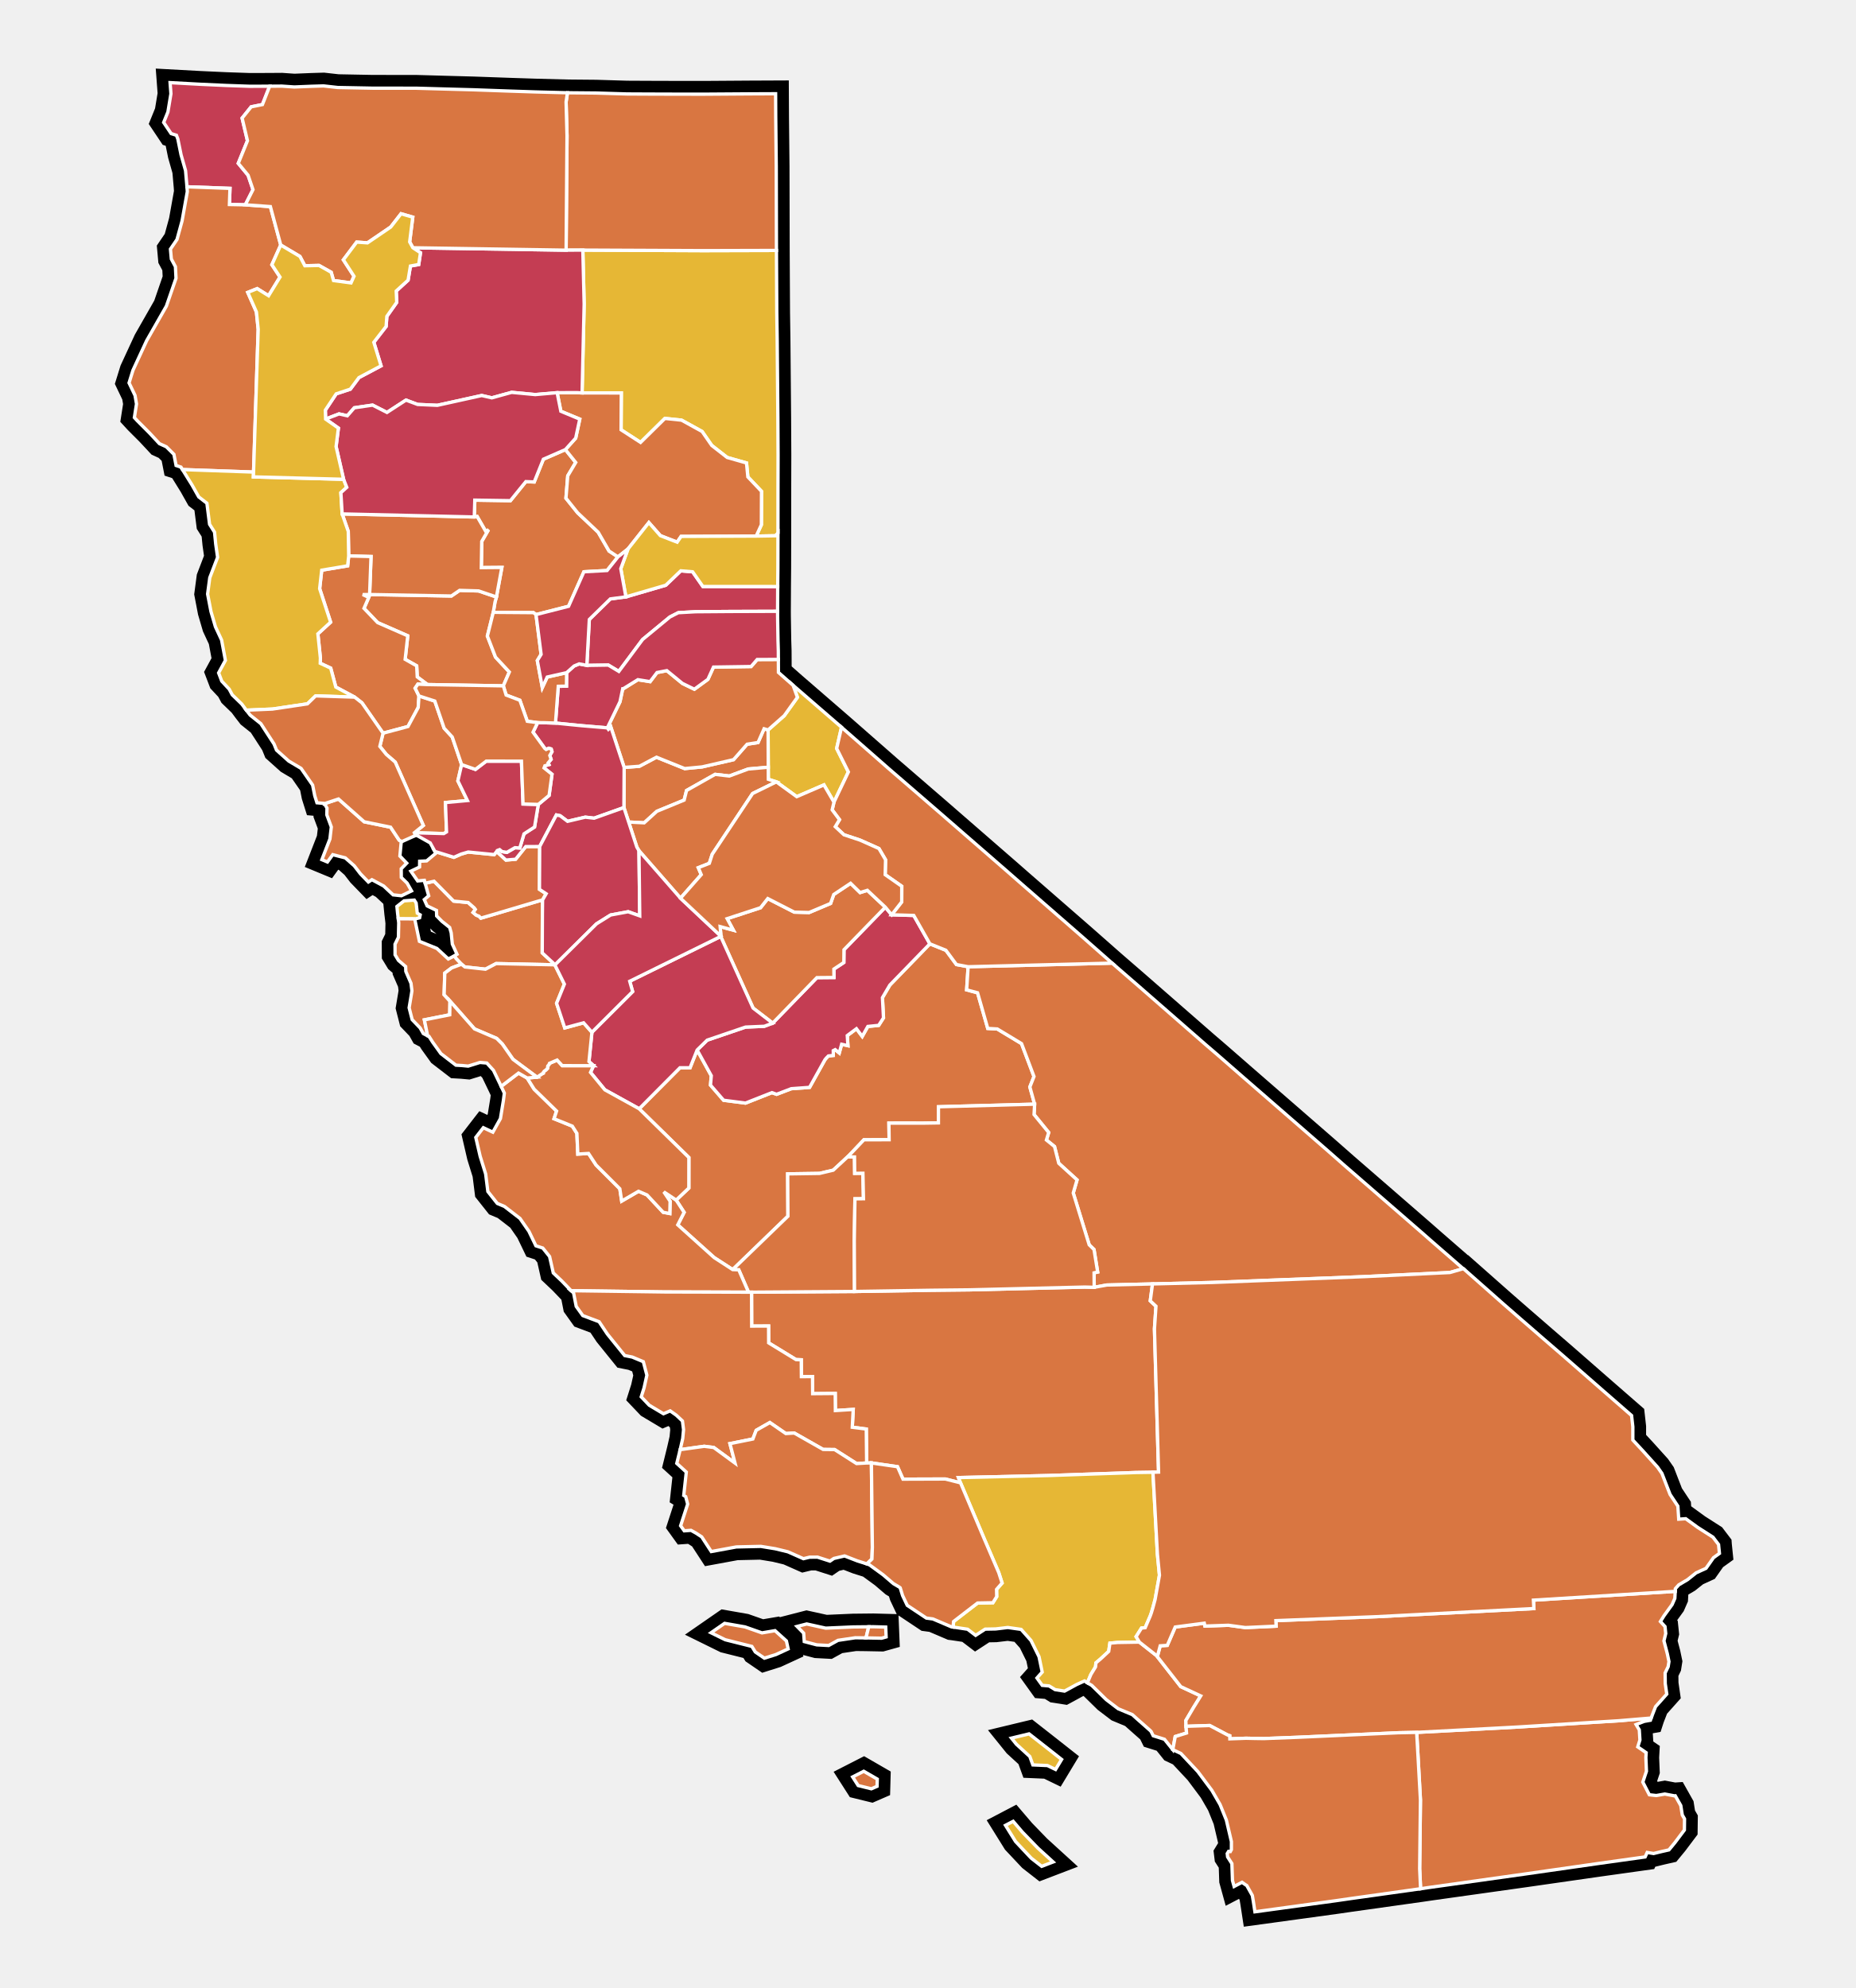
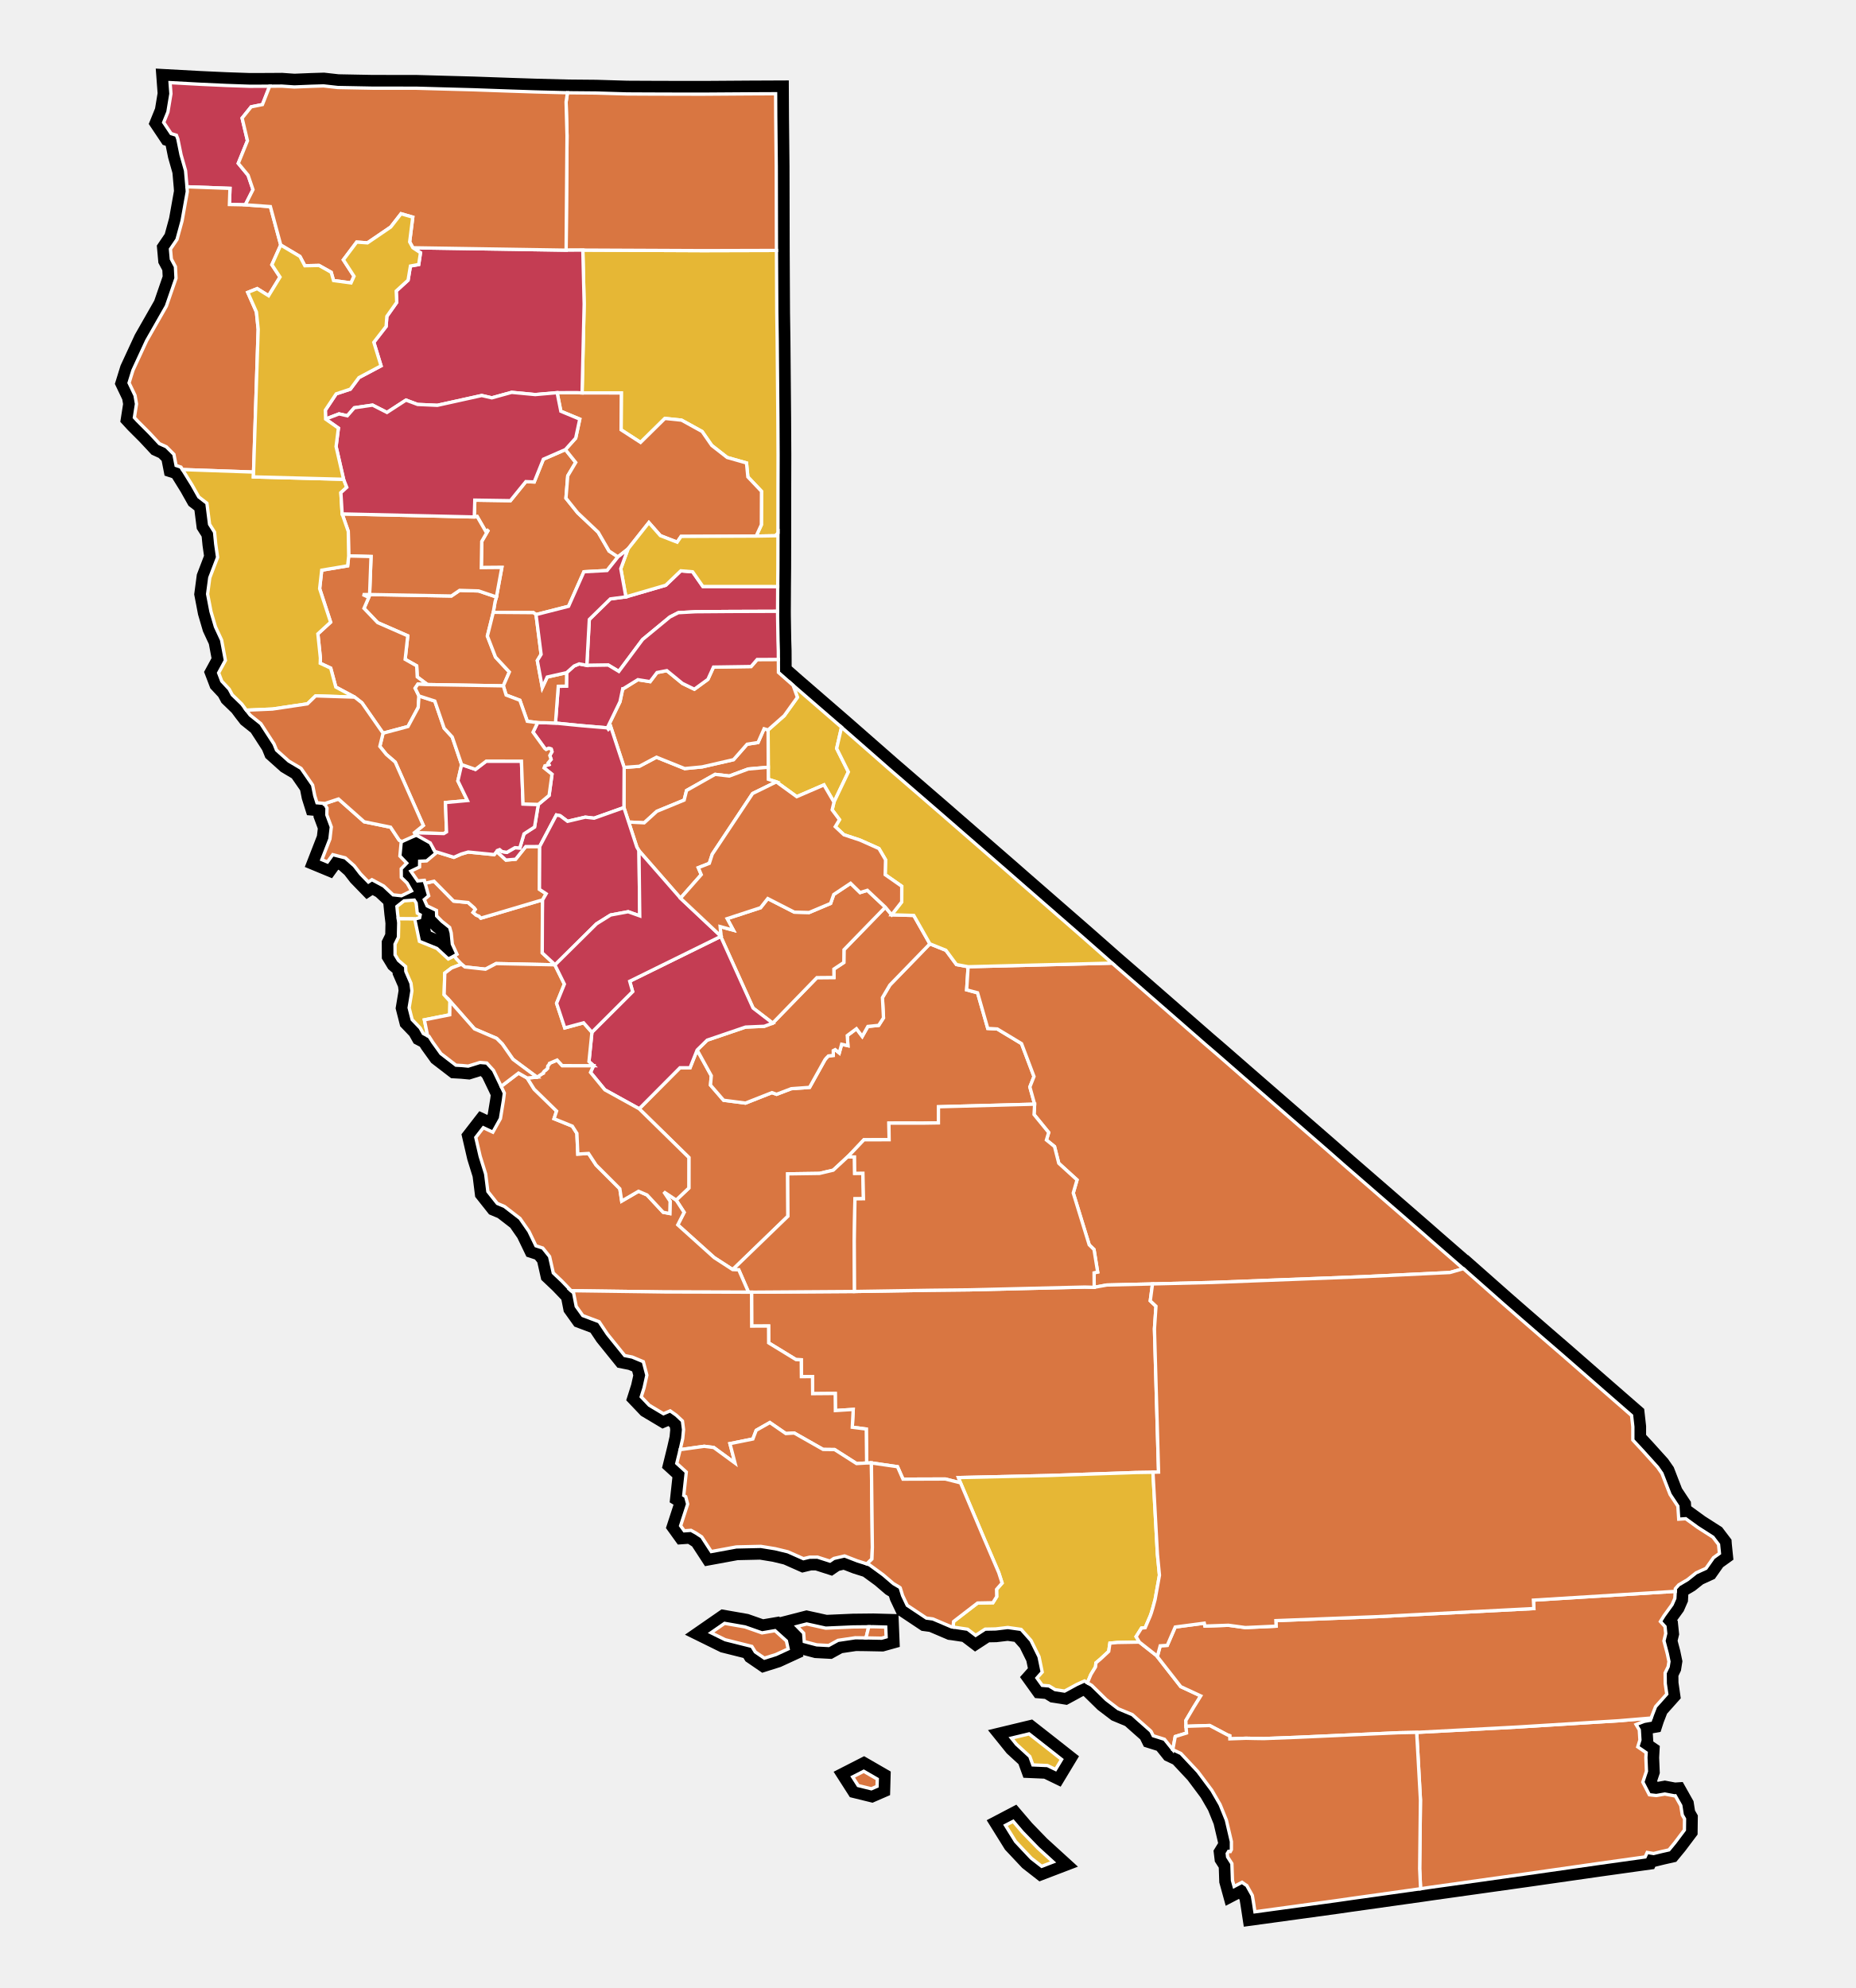
<svg xmlns="http://www.w3.org/2000/svg" id="cal-map" width="100%" height="100%" viewBox="0 0 700 750" version="1.1" xml:space="preserve" style="fill-rule:evenodd;clip-rule:evenodd;">
  <style type="text/css">
      svg#cal-map path#state-outline {
        fill: white;
        fill-rule: nonzero;
        stroke: black;
        stroke-width: 10px;
      }
      svg #county-boundaries path {
        fill-rule: nonzero;
        stroke: white;
        stroke-width: 1.25px;
      }
      svg path {
        fill: #bc3649;
      }
      /* default substantial */
      svg path.widespread {
        fill: #742a5c;
      }
      #alameda { fill: #d97641 !important; }
    #alpine { fill: #e6b735 !important; }
    #amador { fill: #d97641 !important; }
    #butte { fill: #d97641 !important; }
    #calaveras { fill: #d97641 !important; }
    #colusa { fill: #d97641 !important; }
    #contra_costa { fill: #d97641 !important; }
    #del_norte { fill: #c43d53 !important; }
    #el_dorado { fill: #d97641 !important; }
    #fresno { fill: #d97641 !important; }
    #glenn { fill: #d97641 !important; }
    #humboldt { fill: #d97641 !important; }
    #imperial { fill: #d97641 !important; }
    #inyo { fill: #d97641 !important; }
    #kern { fill: #d97641 !important; }
    #kings { fill: #d97641 !important; }
    #lake { fill: #d97641 !important; }
    #lassen { fill: #e6b735 !important; }
    #los_angeles { fill: #e6b735 !important; }
-     #madera { fill: #c43d53 !important; }
+     #madera { fill: #d97641 !important; }
    #marin { fill: #d97641 !important; }
    #mariposa { fill: #d97641 !important; }
    #mendocino { fill: #e6b735 !important; }
    #merced { fill: #c43d53 !important; }
    #modoc { fill: #d97641 !important; }
-     #mono { fill: #d97641 !important; }
+     #mono { fill: #e6b735 !important; }
    #monterey { fill: #d97641 !important; }
    #napa { fill: #d97641 !important; }
    #nevada { fill: #c43d53 !important; }
    #orange { fill: #d97641 !important; }
    #placer { fill: #c43d53 !important; }
    #plumas { fill: #d97641 !important; }
    #riverside { fill: #d97641 !important; }
    #sacramento { fill: #c43d53 !important; }
    #san_benito { fill: #d97641 !important; }
    #san_bernardino { fill: #d97641 !important; }
    #san_diego { fill: #d97641 !important; }
    #san_francisco { fill: #e6b735 !important; }
    #san_joaquin { fill: #c43d53 !important; }
    #san_luis_obispo { fill: #d97641 !important; }
-     #san_mateo { fill: #d97641 !important; }
+     #san_mateo { fill: #e6b735 !important; }
    #santa_barbara { fill: #d97641 !important; }
    #santa_clara { fill: #d97641 !important; }
    #santa_cruz { fill: #d97641 !important; }
    #shasta { fill: #c43d53 !important; }
    #sierra { fill: #e6b735 !important; }
    #siskiyou { fill: #d97641 !important; }
    #solano { fill: #c43d53 !important; }
    #sonoma { fill: #d97641 !important; }
    #stanislaus { fill: #c43d53 !important; }
    #sutter { fill: #d97641 !important; }
    #tehama { fill: #c43d53 !important; }
    #trinity { fill: #e6b735 !important; }
    #tulare { fill: #d97641 !important; }
    #tuolumne { fill: #d97641 !important; }
    #ventura { fill: #d97641 !important; }
    #yolo { fill: #d97641 !important; }
    #yuba { fill: #c43d53 !important; }
    
    </style>
  <g transform="matrix(1,0,0,1,48.6858,-223.786)">
    <g id="map-layers">
      <g id="land">
        <path id="state-outline" d="M244.715,445.062L244.665,454.412L244.675,456.227L244.823,465.394L244.944,469.296L244.987,477.464L250.519,482.332L268.692,498.068L268.793,498.157L283.514,511.061L286.365,513.566L293.401,519.641L305.472,530.072L331.622,552.808L335.865,556.527L359.777,577.365L370.864,587.136L379.886,594.95L405.955,617.709L410.726,621.808L420.616,630.437L451.77,657.523L458.56,663.496L475.866,678.516L488.258,689.278L491.093,691.773L503.33,702.423L503.434,702.417L518.373,715.624L524.652,721.099L533.706,728.956L541.012,735.265L556.02,748.381L566.848,757.813L567.326,762.061L567.323,767.067L571.074,771.109L576.665,777.307L578.303,779.66L581.365,787.566L584.314,792.018L584.635,796.915L587.286,796.74L591.763,799.996L597.557,803.705L599.665,806.478L599.678,806.659L600,809.826L597.76,811.436L594.932,815.453L591.199,817.16L587.948,819.744L584.653,821.69L583.357,823.141L583.315,824.146L583.166,826.798L582.14,829.143L579.09,833.348L577.729,835.531L579.459,837.425L579.734,840.05L579.054,842.827L580.33,847.667L580.951,850.634L580.645,852.568L579.505,854.92L579.546,858.928L580.123,862.902L575.897,867.637L574.227,871.936L573.956,872.773L571.608,873.194L568.553,874.386L569.757,876.408L569.994,880.223L569.182,882.826L572.344,885.001L572.242,886.831L572.457,892.015L571.087,896.113L573.551,900.885L576.172,901.177L579.389,900.609L583.011,901.291L583.335,901.27L585.417,904.968L585.97,908.49L586.827,909.986L586.772,914.187L583.165,918.981L580.942,921.678L578.153,922.31L575.151,923.046L572.732,922.649L571.966,924.339L554.801,926.743L526.504,930.801L490.931,935.798L487.253,936.337L460.624,940.079L455.318,940.848L441.232,942.782L424.753,945.041L424.183,941.324L423.769,938.878L421.676,935.125L421.119,934.78L419.892,933.912L416.901,935.475L416.279,933.218L416.058,926.847L414.451,924.351L414.299,923.081L414.813,922.243L415.467,922.311L415.875,921.568L415.879,918.562L414.607,913.139L413.972,910.428L411.607,904.589L408.506,899.229L403.194,892.12L396.826,885.313L393.762,883.862L390.625,879.953L386.385,878.624L385.583,877.009L385.25,876.655L380.169,872.161L378.513,870.661L373.184,868.444L368.686,865.017L363.177,859.612L361.543,858.653L360.452,857.952L357.482,859.301L354.518,860.92L352.929,861.777L349.374,861.224L348.394,860.61L347.088,859.821L344.509,859.607L342.516,856.831L344.503,854.604L343.302,848.809L340.278,842.691L336.552,838.496L331.515,837.782L326.931,838.328L322.978,838.403L319.387,840.743L316.353,838.433L310.89,837.617L310.248,837.537L303.258,834.556L300.797,834.23L293.578,829.423L291.822,825.719L290.931,822.821L290.608,822.553L288.354,821.218L284.48,817.903L279.328,814.144L278.367,813.791L274.738,812.648L269.935,810.787L265.903,811.733L264.423,812.745L259.733,811.238L256.756,811.259L254.421,811.821L248.558,809.221L243.77,808.065L238.348,807.179L229.106,807.389L219.651,809.128L216.039,803.585L213.81,802.131L212.006,801.13L209.459,801.309L208.082,799.398L210.744,791.224L210.005,788.406L209.265,787.951L210.228,779.14L206.64,775.864L207.916,770.688L208.872,766.511L209.193,763.15L208.776,759.88L206.463,757.696L204.15,756.057L201.62,757.14L196.262,753.944L193.224,750.753L194.289,747.398L195.359,742.589L194.014,737.498L189.826,735.754L186.997,735.194L180.443,727.074L177.334,722.422L171.179,720.105L168.699,716.633L167.699,711.54L166.767,710.715L163.252,707.05L160.048,704.022L158.653,697.834L156.084,694.629L153.49,693.783L150.849,688.305L147.478,683.453L141.617,678.928L138.933,677.801L135.366,673.301L134.532,666.663L132.459,660.005L130.812,652.9L133.658,649.222L137.248,650.91L140.109,645.777L141.237,638.895L141.583,636.177L140.383,633.62L137.484,627.589L134.954,624.828L132.387,624.608L127.944,625.989L125.582,625.769L123.322,625.639L117.642,621.273L114.538,616.95L113.143,614.746L112.633,614.554L111.007,613.706L109.818,611.595L106.804,608.45L105.665,603.979L106.482,599.095L106.718,597.557L106.366,594.736L104.414,590.249L104.349,588.433L101.641,586.107L100.359,583.992L100.343,579.999L101.623,577.394L101.739,571.951L101.568,570.405L101.308,568.312L101.057,565.765L103.747,563.644L107.616,563.361L108.306,564.464L108.737,568.285L109.844,568.942L109.619,570.026L107.981,570.447L107.776,570.534L109.544,578.919L116.122,581.586L120.437,585.567L122.703,584.428L123.734,583.81L121.965,579.968L121.53,575.695L120.954,573.688L118.043,571.367L116.045,569.334L115.982,567.245L112.454,565.545L111.382,563.164L113.036,561.744L111.706,556.999L111.423,555.905L108.88,556.127L106.316,552.444L109.594,550.877L109.637,548.7L111.058,548.637L112.276,548.571L115.779,545.643L115.385,545L113.623,541.79L108.417,538.874L108.111,538.959L102.9,541.301L102.697,541.296L102.176,546.731L104.755,549.417L102.682,551.552L102.714,554.819L104.903,556.953L106.569,559.891L102.771,561.718L99.627,561.378L96.043,558.032L91.628,555.662L90.288,556.538L87.315,553.472L84.954,550.419L81.58,547.431L76.846,546.22L74.846,548.982L72.74,548.109L75.785,540.293L76.309,535.768L74.61,531.185L74.677,528.645L73.711,526.985L73.713,526.895L70.892,526.637L70.056,523.982L69.258,519.966L64.897,513.67L60.242,510.903L55.633,506.771L54.696,504.473L49.706,496.783L45.69,493.569L44.244,491.706L42.514,489.379L38.918,485.9L37.786,483.774L34.982,480.773L33.788,477.644L36.352,472.919L34.915,465.242L32.592,460.257L30.899,454.476L29.638,447.892L30.453,441.745L33.408,434.037L32.69,429.016L32.252,424.549L30.375,421.576L29.372,413.636L26.292,411.254L23.787,406.8L20.154,400.94L19.597,400.011L17.745,399.395L16.92,395.183L14.072,392.347L11.458,391.154L7.68,387.096L3.14,382.548L2.011,381.32L2.813,376.172L2.257,372.967L-0,368.237L1.473,363.48L6.632,352.326L14.089,339.257L17.714,328.758L17.495,324.384L15.954,321.504L15.614,317.762L18.086,314.128L20.006,307.106L21.977,296.082L21.853,294.257L21.314,288.14L19.613,282.159L18.399,276.195L17.875,274.809L15.876,274.185L13.059,269.976L14.659,266.034L15.797,259.16L15.483,254.959L26.878,255.58L36.649,256.028L45.561,256.336L53.045,256.31L57.651,256.275L62.341,256.602L68.776,256.338L73.384,256.198L78.738,256.801L91.967,257.053L108.269,257.064L119.77,257.387L129.929,257.663L143.729,258.153L153.026,258.46L165.392,258.783L165.871,258.787L176.131,258.88L187.827,259.233L196.265,259.274L206.429,259.305L216.69,259.316L234.045,259.196L243.922,259.153L243.968,267.887L244.165,286.624L244.237,318.264L244.361,341.531L244.515,352.07L244.77,381.229L244.846,395.488L244.814,407.838L244.806,424.908L244.778,438.162L244.715,445.062ZM279.053,837.511L280.762,837.492L285.464,837.619L285.616,841.345L283.911,841.821L278.03,841.705L273.968,841.657L267.456,842.628L263.944,844.568L259.45,844.331L254.736,843.091L254.501,839.91L252.028,837.381L255.653,836.448L262.821,838.03L273.179,837.573L279.053,837.511ZM272.987,894.156L277.172,892.02L282.275,894.967L282.199,897.698L280.05,898.633L275.07,897.411L272.987,894.156ZM224.684,836.212L232.376,837.56L238.793,839.811L243.704,838.972L247.999,842.86L248.658,845.857L244.068,847.972L239.686,849.356L236.253,847.004L234.963,844.917L224.906,842.394L219.56,839.762L224.684,836.212ZM332.899,879.51L339.539,877.914L346.662,883.49L351.821,887.557L349.537,891.343L346.483,889.865L340.978,889.624L339.831,886.463L334.777,881.837L332.899,879.51ZM333.539,910.901L336.978,914.928L342.853,920.994L348.612,926.239L344.307,927.885L340.332,924.783L334.453,918.532L330.646,912.416L333.539,910.901Z" />
      </g>
      <g id="county-boundaries">
        <path id="alameda" d="M111.706,556.999L115.071,556.247L122.453,563.733L127.934,564.28L130.24,566.314L130.638,566.864L129.805,568.031L131.01,569.048L132.022,569.427L132.723,570.164L137.732,568.697L154.68,563.657L156.006,563.309L155.945,568.662L155.882,583.27L160.732,587.769L160.63,587.768L138.48,587.311L134.465,589.429L126.716,588.58L125.405,587.559L123.4,585.438L122.703,584.428L123.734,583.81L121.965,579.968L121.53,575.695L120.954,573.688L118.043,571.367L116.045,569.334L115.982,567.245L112.454,565.545L111.382,563.164L113.036,561.744L111.706,556.999Z" />
        <path id="alpine" d="M241.17,517.775L241.086,499.173L247.18,493.787L252.15,486.859L250.519,482.332L268.692,498.068L268.793,498.157L266.96,506.161L271.375,515.011L265.94,526.407L262.15,519.907L251.896,524.339L244.199,518.758L241.17,517.775Z" />
        <path id="amador" d="M186.779,513.3L192.52,512.875L198.975,509.452L209.634,513.742L216.18,513.112L228.054,510.378L233.169,504.557L237.288,503.908L239.577,498.726L241.086,499.173L241.15,513.238L233.6,513.902L226.456,516.551L221.115,515.923L210.329,522.001L209.417,525.629L199.109,529.87L194.343,534.207L188.482,533.907L186.694,528.453L186.779,513.3Z" />
        <path id="butte" d="M164.619,393.395L168.512,398.246L165.506,403.302L164.831,411.741L169.226,417.23L176.981,424.559L181.092,431.67L184.449,433.87L180.347,439.018L171.605,439.495L165.819,452.514L153.537,455.649L152.55,454.91L137.412,454.795L138.068,450.901L138.593,449.003L140.645,437.866L132.9,437.93L133.058,428.036L135.604,423.627L134.602,424.338L131.328,418.656L130.237,418.819L130.441,412.466L143.876,412.671L149.699,405.484L152.854,405.615L156.309,397.028L164.619,393.395Z" />
        <path id="calaveras" d="M188.482,533.907L194.343,534.207L199.109,529.87L209.417,525.629L210.329,522.001L221.115,515.923L226.456,516.551L233.6,513.902L241.15,513.238L241.17,517.775L244.199,518.758L235.243,523.152L220.025,546.049L218.912,549.497L214.755,551.131L215.87,553.762L208.044,562.647L192.375,544.724L191.571,543.359L188.482,533.907Z" />
        <path id="colusa" d="M90.751,448.075L121.586,448.632L124.707,446.509L131.865,446.72L138.593,449.003L138.068,450.901L137.412,454.795L135.182,463.748L138.256,471.691L143.475,477.303L141.199,482.535L112.571,482.05L108.724,479.159L108.509,474.979L104.161,472.528L105.149,463.652L93.788,458.679L88.634,453.29L90.427,449.157L88.163,448.103L90.751,448.075Z" />
        <path id="contra_costa" d="M115.385,545L122.54,547.218L125.298,545.995L127.945,545.223L137.758,546.193L138.687,545.027L142.188,548.253L145.841,547.94L149.651,543.179L154.917,543.152L154.832,559.303L157.353,560.965L156.006,563.309L154.68,563.657L137.732,568.697L132.723,570.164L132.022,569.427L131.01,569.048L129.805,568.031L130.638,566.864L130.24,566.314L127.934,564.28L122.453,563.733L115.071,556.247L111.706,556.999L111.423,555.905L108.88,556.127L106.316,552.444L109.594,550.877L109.637,548.7L111.058,548.637L112.276,548.571L115.779,545.643L115.385,545Z" />
        <path id="del_norte" d="M15.483,254.959L26.878,255.58L36.649,256.028L45.561,256.336L53.045,256.31L50.324,263.231L46.068,264.091L42.656,268.345L44.675,276.878L41.203,285.404L44.912,289.898L46.759,295.328L43.859,301.053L37.862,300.938L38.074,294.85L21.853,294.257L21.314,288.14L19.613,282.159L18.399,276.195L17.875,274.809L15.876,274.185L13.059,269.976L14.659,266.034L15.797,259.16L15.483,254.959Z" />
        <path id="el_dorado" d="M180.437,498.378L185.215,488.516L186.245,483.622L186.446,483.623L191.969,480.203L196.569,480.949L199.182,477.509L202.884,476.794L208.777,481.617L213.279,483.8L218.385,480.08L220.483,475.45L234.678,475.24L236.967,472.599L244.961,472.563L244.987,477.464L250.519,482.332L252.15,486.859L247.18,493.787L241.086,499.173L239.577,498.726L237.288,503.908L233.169,504.557L228.054,510.378L216.18,513.112L209.634,513.742L198.975,509.452L192.52,512.875L186.779,513.3L181.745,498.023L180.835,498.925L180.437,498.378Z" />
        <path id="fresno" d="M214.318,619.908L219.664,629.617L219.357,633.157L224.306,638.869L232.554,639.941L242.534,636L244.288,636.627L249.838,634.509L256.734,634.009L262.516,623.619L263.025,622.979L263.84,622.156L265.688,621.958L265.671,620.143L266.387,619.774L267.939,621.03L268.833,617.754L271.199,618.276L270.956,614.467L274.417,611.89L276.603,614.771L278.715,611.027L282.812,610.615L284.622,607.78L284.22,600.162L287.024,595.408L302.117,579.855L308.174,582.297L312.146,587.673L316.552,588.501L315.997,597.224L320.11,598.327L323.957,611.774L327.552,611.975L336.702,617.498L341.402,629.918L339.844,633.857L341.641,640.351L305.357,641.333L305.352,647.414L299.262,647.509L294.203,647.492L286.667,647.503L286.747,653.764L277.239,653.787L272.637,658.646L271.101,660.204L265.662,665.247L260.494,666.471L248.479,666.644L248.571,682.618L227.73,702.76L220.741,698.23L207.012,685.878L209.409,681.162L206.406,676.528L211.184,671.996L211.196,660.47L192.447,642.087L207.837,626.616L211.642,626.621L214.318,619.908Z" />
        <path id="glenn" d="M80.398,417.667L130.237,418.819L131.328,418.656L134.602,424.338L135.604,423.627L133.058,428.036L132.9,437.93L140.645,437.866L138.593,449.003L131.865,446.72L124.707,446.509L121.586,448.632L90.751,448.075L91.293,433.741L82.862,433.533L82.702,424.266L80.398,417.667Z" />
        <path id="humboldt" d="M21.853,294.257L38.074,294.85L37.862,300.938L43.859,301.053L53.322,301.728L57.227,316.222L53.885,323.665L56.948,328.308L52.638,335.355L48.341,332.67L44.788,334.099L48.053,341.48L48.718,348.048L46.966,401.882L20.154,400.94L19.597,400.011L17.745,399.395L16.92,395.183L14.072,392.347L11.458,391.154L7.68,387.096L3.14,382.548L2.011,381.32L2.813,376.172L2.257,372.967L-0,368.237L1.473,363.48L6.632,352.326L14.089,339.257L17.714,328.758L17.495,324.384L15.954,321.504L15.614,317.762L18.086,314.128L20.006,307.106L21.977,296.082L21.853,294.257Z" />
        <path id="imperial" d="M485.775,877.348L523.41,875.355L561.992,872.964L574.227,871.936L573.956,872.773L571.608,873.194L568.553,874.386L569.757,876.408L569.994,880.223L569.182,882.826L572.344,885.001L572.242,886.831L572.457,892.015L571.087,896.113L573.551,900.885L576.172,901.177L579.389,900.609L583.011,901.291L583.335,901.27L585.417,904.968L585.97,908.49L586.827,909.986L586.772,914.187L583.165,918.981L580.942,921.678L578.153,922.31L575.151,923.046L572.732,922.649L571.966,924.339L554.801,926.743L526.504,930.801L490.931,935.798L487.253,936.337L486.898,928.785L487.197,902.883L485.775,877.348Z" />
        <path id="inyo" d="M316.552,588.501L370.864,587.136L379.886,594.95L405.955,617.709L410.726,621.808L420.616,630.437L451.77,657.523L458.56,663.496L475.866,678.516L488.258,689.278L491.093,691.773L503.33,702.423L498.281,703.864L466.262,705.403L408.769,707.609L386.117,708.167L368.893,708.577L364.111,709.433L364.07,703.985L365.419,703.677L364.044,695.177L362.226,693.409L356.21,673.861L357.64,668.922L350.747,662.649L349.144,656.333L346.086,653.864L346.949,651.03L341.421,644.26L341.641,640.351L339.844,633.857L341.402,629.918L336.702,617.498L327.552,611.975L323.957,611.774L320.11,598.327L315.997,597.224L316.552,588.501Z" />
        <path id="kern" d="M234.848,711.275L273.693,711.012L302.302,710.553L317.025,710.396L360.557,709.345L364.111,709.433L368.893,708.577L386.117,708.167L385.267,714.551L387.421,716.575L386.846,725.131L388.397,779.149L386.283,779.214L379.832,779.314L346.96,780.448L312.914,781.226L313.689,783.212L307.951,781.764L291.979,781.819L289.908,777.122L280.064,775.697L278.268,775.717L278.127,762.91L272.85,762.239L273.203,755.513L266.47,755.941L266.412,749.493L257.896,749.562L257.848,743.114L253.647,743.144L253.605,736.787L251.611,736.709L241.302,730.408L241.274,724.052L234.89,724.076L234.848,711.275Z" />
        <path id="kings" d="M227.73,702.76L248.571,682.618L248.479,666.644L260.494,666.471L265.662,665.247L271.101,660.204L273.689,660.269L273.753,666.44L276.86,666.407L277.069,676.026L273.852,676.06L273.601,691.948L273.693,711.012L234.848,711.275L233.699,711.279L230.024,702.846L227.73,702.76Z" />
        <path id="lake" d="M82.862,433.533L91.293,433.741L90.751,448.075L88.163,448.103L90.427,449.157L88.634,453.29L93.788,458.679L105.149,463.652L104.161,472.528L108.509,474.979L108.724,479.159L112.571,482.05L108.969,481.887L107.936,483.409L109.379,486.343L109.091,490.694L105.229,497.876L95.83,500.393L87.867,488.95L85.113,486.794L77.995,482.982L76.08,475.85L72.128,474.018L72.183,472.022L71.234,462.917L76.043,458.508L71.903,445.865L72.691,438.894L82.47,437.246L82.862,433.533Z" />
        <path id="lassen" d="M171.194,318.135L216.688,318.338L244.237,318.264L244.361,341.531L244.515,352.07L244.77,381.229L244.846,395.488L244.814,407.838L244.806,424.908L243.92,425.911L236.592,426.035L238.555,421.76L238.602,409.139L233.451,403.71L232.941,398.444L225.648,396.373L219.835,391.839L216.195,386.572L208.437,382.297L202.153,381.647L192.979,390.695L185.629,385.934L185.712,372.037L170.911,372.018L171.694,338.499L171.194,318.135Z" />
        <path id="los_angeles" d="M332.899,879.51L339.539,877.914L346.662,883.49L351.821,887.557L349.537,891.343L346.483,889.865L340.978,889.624L339.831,886.463L334.777,881.837L332.899,879.51ZM333.539,910.901L336.978,914.928L342.853,920.994L348.612,926.239L344.307,927.885L340.332,924.783L334.453,918.532L330.646,912.416L333.539,910.901ZM313.689,783.212L312.914,781.226L346.96,780.448L379.832,779.314L386.283,779.214L387.964,810.163L388.737,818.051L387.095,827.195L386.231,830.405L385.648,832.332L385.253,833.435L383.354,837.858L381.968,837.989L379.923,841.232L381.16,843.289L372.924,843.431L370.042,843.692L369.591,846.797L366.561,849.607L364.779,851.109L364.605,852.66L362.857,855.526L361.543,858.653L360.452,857.952L357.482,859.301L354.518,860.92L352.929,861.777L349.374,861.224L348.394,860.61L347.088,859.821L344.509,859.607L342.516,856.831L344.503,854.604L343.302,848.809L340.278,842.691L336.552,838.496L331.515,837.782L326.931,838.328L322.978,838.403L319.387,840.743L316.353,838.433L310.89,837.617L311.069,835.523L316.127,831.617L320.126,828.545L325.885,828.437L327.333,826.135L327.28,823.409L329.363,821.004L328.115,817.119L322.659,804.407L313.689,783.212Z" />
        <path id="madera" d="M242.82,609.774L259.497,592.61L265.934,592.555L265.906,589.38L269.66,586.894L269.715,582.085L285.321,566.03L287.698,568.902L296.045,569.149L302.117,579.855L287.024,595.408L284.22,600.162L284.622,607.78L282.812,610.615L278.715,611.027L276.603,614.771L274.417,611.89L270.956,614.467L271.199,618.276L268.833,617.754L267.939,621.03L266.387,619.774L265.671,620.143L265.688,621.958L263.84,622.156L263.025,622.979L262.516,623.619L256.734,634.009L249.838,634.509L244.288,636.627L242.534,636L232.554,639.941L224.306,638.869L219.357,633.157L219.664,629.617L214.318,619.908L218.117,616.188L232.574,611.266L239.648,610.968L242.82,609.774Z" />
        <path id="marin" d="M73.711,526.985L79.009,525.219L88.699,533.81L98.666,535.854L101.899,540.735L102.9,541.301L102.697,541.296L102.176,546.731L104.755,549.417L102.682,551.552L102.714,554.819L104.903,556.953L106.569,559.891L102.771,561.718L99.627,561.378L96.043,558.032L91.628,555.662L90.288,556.538L87.315,553.472L84.954,550.419L81.58,547.431L76.846,546.22L74.846,548.982L72.74,548.109L75.785,540.293L76.309,535.768L74.61,531.185L74.677,528.645L73.711,526.985Z" />
        <path id="mariposa" d="M285.321,566.03L269.715,582.085L269.66,586.894L265.906,589.38L265.934,592.555L259.497,592.61L242.82,609.774L235.42,604.088L223.202,577.077L223.304,576.986L222.994,573.357L227.986,574.71L225.637,570.36L238.239,566.241L240.969,562.782L250.961,567.899L256.557,568.043L264.664,564.619L265.854,561.251L272.211,557.016L275.802,560.516L278.536,559.669L285.321,566.03Z" />
        <path id="mendocino" d="M20.154,400.94L46.966,401.882L46.907,403.697L80.935,404.602L82.14,407.631L79.915,409.662L80.398,417.667L82.702,424.266L82.862,433.533L82.47,437.246L72.691,438.894L71.903,445.865L76.043,458.508L71.234,462.917L72.183,472.022L72.128,474.018L76.08,475.85L77.995,482.982L85.113,486.794L70.389,486.318L67.296,489.318L54.094,491.29L44.244,491.706L42.514,489.379L38.918,485.9L37.786,483.774L34.982,480.773L33.788,477.644L36.352,472.919L34.915,465.242L32.592,460.257L30.899,454.476L29.638,447.892L30.453,441.745L33.408,434.037L32.69,429.016L32.252,424.549L30.375,421.576L29.372,413.636L26.292,411.254L23.787,406.8L20.154,400.94Z" />
        <path id="merced" d="M174.625,613.212L189.985,597.884L188.88,593.976L223.202,577.077L235.42,604.088L242.82,609.774L239.648,610.968L232.574,611.266L218.117,616.188L214.318,619.908L211.642,626.621L207.837,626.616L192.447,642.087L179.502,634.935L174.096,628.362L175.246,625.83L173.511,624.274L174.625,613.212Z" />
        <path id="modoc" d="M165.392,258.783L165.871,258.787L176.131,258.88L187.827,259.233L196.265,259.274L206.429,259.305L216.69,259.316L234.045,259.196L243.922,259.153L243.968,267.887L244.165,286.624L244.237,318.264L216.688,318.338L171.194,318.135L164.888,318.166L165.228,274.975L164.877,262.235L165.392,258.783Z" />
        <path id="mono" d="M265.94,526.407L271.375,515.011L266.96,506.161L268.793,498.157L283.514,511.061L286.365,513.566L293.401,519.641L305.472,530.072L331.622,552.808L335.865,556.527L359.777,577.365L370.864,587.136L316.552,588.501L312.146,587.673L308.174,582.297L302.117,579.855L296.045,569.149L287.698,568.902L291.497,564.042L291.517,558.143L285.266,553.78L285.397,548.152L282.913,543.919L275.788,540.735L269.695,538.712L266.429,535.658L268.022,533.011L265.26,529.317L265.94,526.407Z" />
        <path id="monterey" d="M140.383,633.62L146.935,628.625L150.204,630.481L152.83,634.687L161.295,642.948L160.336,645.842L167.225,648.632L168.957,651.37L169.302,659.178L173.339,658.939L176.203,663.318L185.157,672.271L185.857,676.904L192.204,673.215L195.414,674.59L201.516,681.145L204.007,681.605L204.122,676.977L201.745,673.431L206.406,676.528L209.409,681.162L207.012,685.878L220.741,698.23L227.73,702.76L230.024,702.846L233.699,711.279L202.059,711.194L166.767,710.715L163.252,707.05L160.048,704.022L158.653,697.834L156.084,694.629L153.49,693.783L150.849,688.305L147.478,683.453L141.617,678.928L138.933,677.801L135.366,673.301L134.532,666.663L132.459,660.005L130.812,652.9L133.658,649.222L137.248,650.91L140.109,645.777L141.237,638.895L141.583,636.177L140.383,633.62Z" />
        <path id="napa" d="M95.83,500.393L105.229,497.876L109.091,490.694L109.379,486.343L115.355,488.276L118.876,498.508L121.93,501.83L125.471,512.239L124.055,518.386L127.661,525.798L119.369,526.561L119.774,537.64L118.751,538.256L107.626,537.95L111.019,535.205L100.416,511.297L97.057,508.408L94.611,505.358L95.83,500.393Z" />
        <path id="nevada" d="M187.44,448.957L202.472,444.572L208.146,439.137L212.614,439.506L216.486,445.045L244.715,445.062L244.665,454.412L242.873,454.421L226.742,454.476L213.697,454.575L207.224,454.93L204.033,456.557L193.736,465.054L184.783,477.079L180.799,474.693L172.701,474.814L173.642,457.485L181.566,449.738L187.44,448.957Z" />
        <path id="orange" d="M381.16,843.289L387.956,848.637L387.961,848.819L396.782,860.102L404.304,863.59L401.65,867.863L398.693,872.874L398.762,875.056L398.951,877.599L394.686,878.917L393.762,883.862L390.625,879.953L386.385,878.624L385.583,877.009L385.25,876.655L380.169,872.161L378.513,870.661L373.184,868.444L368.686,865.017L363.177,859.612L361.543,858.653L362.857,855.526L364.605,852.66L364.779,851.109L366.561,849.607L369.591,846.797L370.042,843.692L372.924,843.431L381.16,843.289Z" />
        <path id="placer" d="M165.077,477.558L167.9,475.044L169.807,474.244L172.701,474.814L180.799,474.693L184.783,477.079L193.736,465.054L204.033,456.557L207.224,454.93L213.697,454.575L226.742,454.476L242.873,454.421L244.665,454.412L244.675,456.227L244.823,465.394L244.944,469.296L244.961,472.563L236.967,472.599L234.678,475.24L220.483,475.45L218.385,480.08L213.279,483.8L208.777,481.617L202.884,476.794L199.182,477.509L196.569,480.949L191.969,480.203L186.446,483.623L186.245,483.622L185.215,488.516L180.437,498.378L170.905,497.578L166.792,497.178L160.876,496.574L161.923,482.7L165.027,482.64L165.077,477.558Z" />
        <path id="plumas" d="M161.501,371.927L169.049,371.911L170.911,372.018L185.712,372.037L185.629,385.934L192.979,390.695L202.153,381.647L208.437,382.297L216.195,386.572L219.835,391.839L225.648,396.373L232.941,398.444L233.451,403.71L238.602,409.139L238.555,421.76L236.592,426.035L208.267,426.156L206.777,428.332L200.444,425.865L196.105,420.947L188.235,430.896L184.449,433.87L181.092,431.67L176.981,424.559L169.226,417.23L164.831,411.741L165.506,403.302L168.512,398.246L164.619,393.395L168.498,389.073L170.038,381.912L162.899,378.936L161.501,371.927Z" />
        <path id="riverside" d="M387.956,848.637L389.014,844.693L391.685,844.52L394.679,837.604L405.644,836.157L405.894,837.24L414.758,836.937L421.098,837.803L422.06,837.768L432.737,837.28L432.657,835.19L470.664,833.702L529.99,830.635L529.814,827.458L583.315,824.146L583.166,826.798L582.14,829.143L579.09,833.348L577.729,835.531L579.459,837.425L579.734,840.05L579.054,842.827L580.33,847.667L580.951,850.634L580.645,852.568L579.505,854.92L579.546,858.928L580.123,862.902L575.897,867.637L574.227,871.936L561.992,872.964L523.41,875.355L485.775,877.348L478.882,877.487L440.911,879.198L428.106,879.688L424.548,879.636L421.421,879.567L415.288,879.784L415.247,878.602L414.703,878.439L414.155,878.185L407.686,874.764L398.762,875.056L398.693,872.874L401.65,867.863L404.304,863.59L396.782,860.102L387.961,848.819L387.956,848.637Z" />
        <path id="sacramento" d="M154.394,527.266L158.469,523.864L159.564,515.89L156.569,513.498L156.88,512.684L158.395,512.247L158.1,511.609L159.222,510.26L158.735,508.803L159.555,507.36L159.264,506.358L158.362,506.076L157.351,506.519L156.853,506.15L152.402,500.018L154.152,496.409L156.661,496.438L160.876,496.574L166.792,497.178L170.905,497.578L180.437,498.378L180.835,498.925L181.745,498.023L186.779,513.3L186.694,528.453L175.454,532.461L172.123,532.071L165.438,533.645L162.629,531.53L161.218,531.243L154.917,543.152L149.651,543.179L145.841,547.94L142.188,548.253L138.687,545.027L138.895,544.667L139.812,544.318L140.713,545.056L142.532,545.354L145.595,543.581L147.416,543.695L149.003,538.362L152.98,535.779L154.394,527.266Z" />
        <path id="san_benito" d="M150.204,630.481L153.913,630.163L155.779,628.913L156.296,628.647L156.299,628.375L156.613,627.924L157.235,627.477L157.859,626.849L157.972,625.943L158.388,625.493L158.599,624.951L161.49,623.711L163.422,625.817L175.246,625.83L174.096,628.362L179.502,634.935L192.447,642.087L211.196,660.47L211.184,671.996L206.406,676.528L201.745,673.431L204.122,676.977L204.007,681.605L201.516,681.145L195.414,674.59L192.204,673.215L185.857,676.904L185.157,672.271L176.203,663.318L173.339,658.939L169.302,659.178L168.957,651.37L167.225,648.632L160.336,645.842L161.295,642.948L152.83,634.687L150.204,630.481Z" />
        <path id="san_bernardino" d="M386.283,779.214L388.397,779.149L386.846,725.131L387.421,716.575L385.267,714.551L386.117,708.167L408.769,707.609L466.262,705.403L498.281,703.864L503.33,702.423L503.434,702.417L518.373,715.624L524.652,721.099L533.706,728.956L541.012,735.265L556.02,748.381L566.848,757.813L567.326,762.061L567.323,767.067L571.074,771.109L576.665,777.307L578.303,779.66L581.365,787.566L584.314,792.018L584.635,796.915L587.286,796.74L591.763,799.996L597.557,803.705L599.665,806.478L599.678,806.659L600,809.826L597.76,811.436L594.932,815.453L591.199,817.16L587.948,819.744L584.653,821.69L583.357,823.141L583.315,824.146L529.814,827.458L529.99,830.635L470.664,833.702L432.657,835.19L432.737,837.28L422.06,837.768L421.098,837.803L414.758,836.937L405.894,837.24L405.644,836.157L394.679,837.604L391.685,844.52L389.014,844.693L387.956,848.637L381.16,843.289L379.923,841.232L381.968,837.989L383.354,837.858L385.253,833.435L385.648,832.332L386.231,830.405L387.095,827.195L388.737,818.051L387.964,810.163L386.283,779.214Z" />
        <path id="san_diego" d="M393.762,883.862L394.686,878.917L398.951,877.599L398.762,875.056L407.686,874.764L414.155,878.185L414.703,878.439L415.247,878.602L415.288,879.784L421.421,879.567L424.548,879.636L428.106,879.688L440.911,879.198L478.882,877.487L485.775,877.348L487.197,902.883L486.898,928.785L487.253,936.337L460.624,940.079L455.318,940.848L441.232,942.782L424.753,945.041L424.183,941.324L423.769,938.878L421.676,935.125L421.119,934.78L419.892,933.912L416.901,935.475L416.279,933.218L416.058,926.847L414.451,924.351L414.299,923.081L414.813,922.243L415.467,922.311L415.875,921.568L415.879,918.562L414.607,913.139L413.972,910.428L411.607,904.589L408.506,899.229L403.194,892.12L396.826,885.313L393.762,883.862Z" />
        <path id="san_francisco" d="M107.981,570.447L101.568,570.405L101.308,568.312L101.057,565.765L103.747,563.644L107.616,563.361L108.306,564.464L108.737,568.285L109.844,568.942L109.619,570.026L107.981,570.447Z" />
        <path id="san_luis_obispo" d="M166.767,710.715L202.059,711.194L233.699,711.279L234.848,711.275L234.89,724.076L241.274,724.052L241.302,730.408L251.611,736.709L253.605,736.787L253.647,743.144L257.848,743.114L257.896,749.562L266.412,749.493L266.47,755.941L273.203,755.513L272.85,762.239L278.127,762.91L278.268,775.717L274.467,775.939L266.179,770.659L261.851,770.605L250.941,764.414L247.779,764.614L241.751,760.466L236.599,763.393L235.345,766.667L226.699,768.415L228.614,775.77L220.581,769.876L216.993,769.423L207.916,770.688L208.872,766.511L209.193,763.15L208.776,759.88L206.463,757.696L204.15,756.057L201.62,757.14L196.262,753.944L193.224,750.753L194.289,747.398L195.359,742.589L194.014,737.498L189.826,735.754L186.997,735.194L180.443,727.074L177.334,722.422L171.179,720.105L168.699,716.633L167.699,711.54L166.767,710.715Z" />
        <path id="san_joaquin" d="M154.917,543.152L161.218,531.243L162.629,531.53L165.438,533.645L172.123,532.071L175.454,532.461L186.694,528.453L188.482,533.907L191.571,543.359L192.375,544.724L192.67,569.315L188.303,567.751L181.683,568.982L176.368,572.302L160.732,587.769L155.882,583.27L155.945,568.662L156.006,563.309L157.353,560.965L154.832,559.303L154.917,543.152Z" />
        <path id="san_mateo" d="M101.568,570.405L107.981,570.447L107.776,570.534L109.544,578.919L116.122,581.586L120.437,585.567L122.703,584.428L123.4,585.438L125.405,587.559L121.705,588.947L119.116,590.898L118.866,599.061L121.075,601.46L120.984,606.631L111.416,608.541L112.633,614.554L111.007,613.706L109.818,611.595L106.804,608.45L105.665,603.979L106.482,599.095L106.718,597.557L106.366,594.736L104.414,590.249L104.349,588.433L101.641,586.107L100.359,583.992L100.343,579.999L101.623,577.394L101.739,571.951L101.568,570.405Z" />
        <path id="santa_barbara" d="M279.053,837.511L278.03,841.705L273.968,841.657L267.456,842.628L263.944,844.568L259.45,844.331L254.736,843.091L254.501,839.91L252.028,837.381L255.653,836.448L262.821,838.03L273.179,837.573L279.053,837.511ZM224.684,836.212L232.376,837.56L238.793,839.811L243.704,838.972L247.999,842.86L248.658,845.857L244.068,847.972L239.686,849.356L236.253,847.004L234.963,844.917L224.906,842.394L219.56,839.762L224.684,836.212ZM207.916,770.688L216.993,769.423L220.581,769.876L228.614,775.77L226.699,768.415L235.345,766.667L236.599,763.393L241.751,760.466L247.779,764.614L250.941,764.414L261.851,770.605L266.179,770.659L274.467,775.939L278.268,775.717L280.064,775.697L280.424,807.588L280.261,811.953L278.367,813.791L274.738,812.648L269.935,810.787L265.903,811.733L264.423,812.745L259.733,811.238L256.756,811.259L254.421,811.821L248.558,809.221L243.77,808.065L238.348,807.179L229.106,807.389L219.651,809.128L216.039,803.585L213.81,802.131L212.006,801.13L209.459,801.309L208.082,799.398L210.744,791.224L210.005,788.406L209.265,787.951L210.228,779.14L206.64,775.864L207.916,770.688Z" />
        <path id="santa_clara" d="M125.405,587.559L126.716,588.58L134.465,589.429L138.48,587.311L160.63,587.768L164.235,595.063L161.298,602.293L164.382,611.58L171.475,609.647L174.625,613.212L173.511,624.274L175.246,625.83L163.422,625.817L161.49,623.711L158.599,624.951L158.388,625.493L157.972,625.943L157.859,626.849L157.235,627.477L156.613,627.924L156.299,628.375L156.296,628.647L155.779,628.913L153.913,630.163L144.843,623.425L140.812,617.653L138.686,615.536L130.327,611.961L121.075,601.46L118.866,599.061L119.116,590.898L121.705,588.947L125.405,587.559Z" />
        <path id="santa_cruz" d="M121.075,601.46L130.327,611.961L138.686,615.536L140.812,617.653L144.843,623.425L153.913,630.163L150.204,630.481L146.935,628.625L140.383,633.62L137.484,627.589L134.954,624.828L132.387,624.608L127.944,625.989L125.582,625.769L123.322,625.639L117.642,621.273L114.538,616.95L113.143,614.746L112.633,614.554L111.416,608.541L120.984,606.631L121.075,601.46Z" />
        <path id="shasta" d="M107.079,317.256L164.888,318.166L171.194,318.135L171.694,338.499L170.911,372.018L169.049,371.911L161.501,371.927L153.258,372.65L144.347,371.806L136.865,373.877L133.054,372.999L116.311,376.699L108.859,376.368L104.478,374.731L97.306,379.386L91.873,376.623L84.975,377.634L82.344,380.656L79.219,379.938L74.156,381.891L74.051,378.527L78.144,372.368L83.487,370.6L86.734,366.23L95.068,361.798L92.345,352.918L96.978,346.938L97.262,343.128L100.989,337.85L100.793,333.573L105.262,329.49L106.155,324.146L109.276,323.576L109.951,319.135L107.079,317.256Z" />
        <path id="sierra" d="M188.235,430.896L196.105,420.947L200.444,425.865L206.777,428.332L208.267,426.156L236.592,426.035L243.92,425.911L244.806,424.908L244.778,438.162L244.715,445.062L216.486,445.045L212.614,439.506L208.146,439.137L202.472,444.572L187.44,448.957L185.514,438.325L188.235,430.896Z" />
        <path id="siskiyou" d="M53.045,256.31L57.651,256.275L62.341,256.602L68.776,256.338L73.384,256.198L78.738,256.801L91.967,257.053L108.269,257.064L119.77,257.387L129.929,257.663L143.729,258.153L153.026,258.46L165.392,258.783L164.877,262.235L165.228,274.975L164.888,318.166L107.079,317.256L105.866,315.048L107.036,305.707L102.611,304.429L98.721,309.433L89.95,315.407L85.882,315.123L80.855,321.812L84.873,328.008L83.738,330.524L77.146,329.623L76.258,326.507L71.664,323.925L66.315,324.044L64.475,320.534L57.227,316.222L53.322,301.728L43.859,301.053L46.759,295.328L44.912,289.898L41.203,285.404L44.675,276.878L42.656,268.345L46.068,264.091L50.324,263.231L53.045,256.31Z" />
        <path id="solano" d="M107.626,537.95L118.751,538.256L119.774,537.64L119.369,526.561L127.661,525.798L124.055,518.386L125.471,512.239L130.677,514.05L134.754,510.938L148.042,510.944L148.641,527.105L154.394,527.266L152.98,535.779L149.003,538.362L147.416,543.695L145.595,543.581L142.532,545.354L140.713,545.056L139.812,544.318L138.895,544.667L138.687,545.027L137.758,546.193L127.945,545.223L125.298,545.995L122.54,547.218L115.385,545L113.623,541.79L108.417,538.874L108.111,538.959L107.626,537.95Z" />
        <path id="sonoma" d="M44.244,491.706L54.094,491.29L67.296,489.318L70.389,486.318L85.113,486.794L87.867,488.95L95.83,500.393L94.611,505.358L97.057,508.408L100.416,511.297L111.019,535.205L107.626,537.95L108.111,538.959L102.9,541.301L101.899,540.735L98.666,535.854L88.699,533.81L79.009,525.219L73.711,526.985L73.713,526.895L70.892,526.637L70.056,523.982L69.258,519.966L64.897,513.67L60.242,510.903L55.633,506.771L54.696,504.473L49.706,496.783L45.69,493.569L44.244,491.706Z" />
        <path id="stanislaus" d="M160.732,587.769L176.368,572.302L181.683,568.982L188.303,567.751L192.67,569.315L192.375,544.724L208.044,562.647L223.304,576.986L223.202,577.077L188.88,593.976L189.985,597.884L174.625,613.212L171.475,609.647L164.382,611.58L161.298,602.293L164.235,595.063L160.63,587.768L160.732,587.769Z" />
        <path id="sutter" d="M137.412,454.795L152.55,454.91L153.537,455.649L155.454,470.648L154.028,472.991L155.91,483.179L157.757,479.206L165.077,477.558L165.027,482.64L161.923,482.7L160.876,496.574L156.661,496.438L154.152,496.409L150.243,495.907L147.436,487.975L142.252,485.999L141.199,482.535L143.475,477.303L138.256,471.691L135.182,463.748L137.412,454.795Z" />
        <path id="tehama" d="M74.156,381.891L79.219,379.938L82.344,380.656L84.975,377.634L91.873,376.623L97.306,379.386L104.478,374.731L108.859,376.368L116.311,376.699L133.054,372.999L136.865,373.877L144.347,371.806L153.258,372.65L161.501,371.927L162.899,378.936L170.038,381.912L168.498,389.073L164.619,393.395L156.309,397.028L152.854,405.615L149.699,405.484L143.876,412.671L130.441,412.466L130.237,418.819L80.398,417.667L79.915,409.662L82.14,407.631L80.935,404.602L78.105,392.264L78.979,385.292L74.156,381.891Z" />
        <path id="trinity" d="M57.227,316.222L64.475,320.534L66.315,324.044L71.664,323.925L76.258,326.507L77.146,329.623L83.738,330.524L84.873,328.008L80.855,321.812L85.882,315.123L89.95,315.407L98.721,309.433L102.611,304.429L107.036,305.707L105.866,315.048L107.079,317.256L109.951,319.135L109.276,323.576L106.155,324.146L105.262,329.49L100.793,333.573L100.989,337.85L97.262,343.128L96.978,346.938L92.345,352.918L95.068,361.798L86.734,366.23L83.487,370.6L78.144,372.368L74.051,378.527L74.156,381.891L78.979,385.292L78.105,392.264L80.935,404.602L46.907,403.697L48.718,348.048L48.053,341.48L44.788,334.099L48.341,332.67L52.638,335.355L56.948,328.308L53.885,323.665L57.227,316.222Z" />
        <path id="tulare" d="M341.641,640.351L341.421,644.26L346.949,651.03L346.086,653.864L349.144,656.333L350.747,662.649L357.64,668.922L356.21,673.861L362.226,693.409L364.044,695.177L365.419,703.677L364.07,703.985L364.111,709.433L360.557,709.345L317.025,710.396L302.302,710.553L273.693,711.012L273.601,691.948L273.852,676.06L277.069,676.026L276.86,666.407L273.753,666.44L273.689,660.269L271.101,660.204L272.637,658.646L277.239,653.787L286.747,653.764L286.667,647.503L294.203,647.492L299.262,647.509L305.352,647.414L305.357,641.333L341.641,640.351Z" />
        <path id="tuolumne" d="M244.199,518.758L251.896,524.339L262.15,519.907L265.94,526.407L265.26,529.317L268.022,533.011L266.429,535.658L269.695,538.712L275.788,540.735L282.913,543.919L285.397,548.152L285.266,553.78L291.517,558.143L291.497,564.042L287.698,568.902L285.321,566.03L278.536,559.669L275.802,560.516L272.211,557.016L265.854,561.251L264.664,564.619L256.557,568.043L250.961,567.899L240.969,562.782L238.239,566.241L225.637,570.36L227.986,574.71L222.994,573.357L223.304,576.986L208.044,562.647L215.87,553.762L214.755,551.131L218.912,549.497L220.025,546.049L235.243,523.152L244.199,518.758Z" />
        <path id="ventura" d="M278.367,813.791L280.261,811.953L280.424,807.588L280.064,775.697L289.908,777.122L291.979,781.819L307.951,781.764L313.689,783.212L322.659,804.407L328.115,817.119L329.363,821.004L327.28,823.409L327.333,826.135L325.885,828.437L320.126,828.545L316.127,831.617L311.069,835.523L310.89,837.617L310.248,837.537L303.258,834.556L300.797,834.23L293.578,829.423L291.822,825.719L290.931,822.821L290.608,822.553L288.354,821.218L284.48,817.903L279.328,814.144L278.367,813.791ZM279.053,837.511L280.762,837.492L285.464,837.619L285.616,841.345L283.911,841.821L278.03,841.705L279.053,837.511ZM272.987,894.156L277.172,892.02L282.275,894.967L282.199,897.698L280.05,898.633L275.07,897.411L272.987,894.156Z" />
        <path id="yolo" d="M112.571,482.05L141.199,482.535L142.252,485.999L147.436,487.975L150.243,495.907L154.152,496.409L152.402,500.018L156.853,506.15L157.351,506.519L158.362,506.076L159.264,506.358L159.555,507.36L158.735,508.803L159.222,510.26L158.1,511.609L158.395,512.247L156.88,512.684L156.569,513.498L159.564,515.89L158.469,523.864L154.394,527.266L148.641,527.105L148.042,510.944L134.754,510.938L130.677,514.05L125.471,512.239L121.93,501.83L118.876,498.508L115.355,488.276L109.379,486.343L107.936,483.409L108.969,481.887L112.571,482.05Z" />
        <path id="yuba" d="M153.537,455.649L165.819,452.514L171.605,439.495L180.347,439.018L184.449,433.87L188.235,430.896L185.514,438.325L187.44,448.957L181.566,449.738L173.642,457.485L172.701,474.814L169.807,474.244L167.9,475.044L165.077,477.558L157.757,479.206L155.91,483.179L154.028,472.991L155.454,470.648L153.537,455.649Z" />
      </g>
    </g>
  </g>
</svg>
